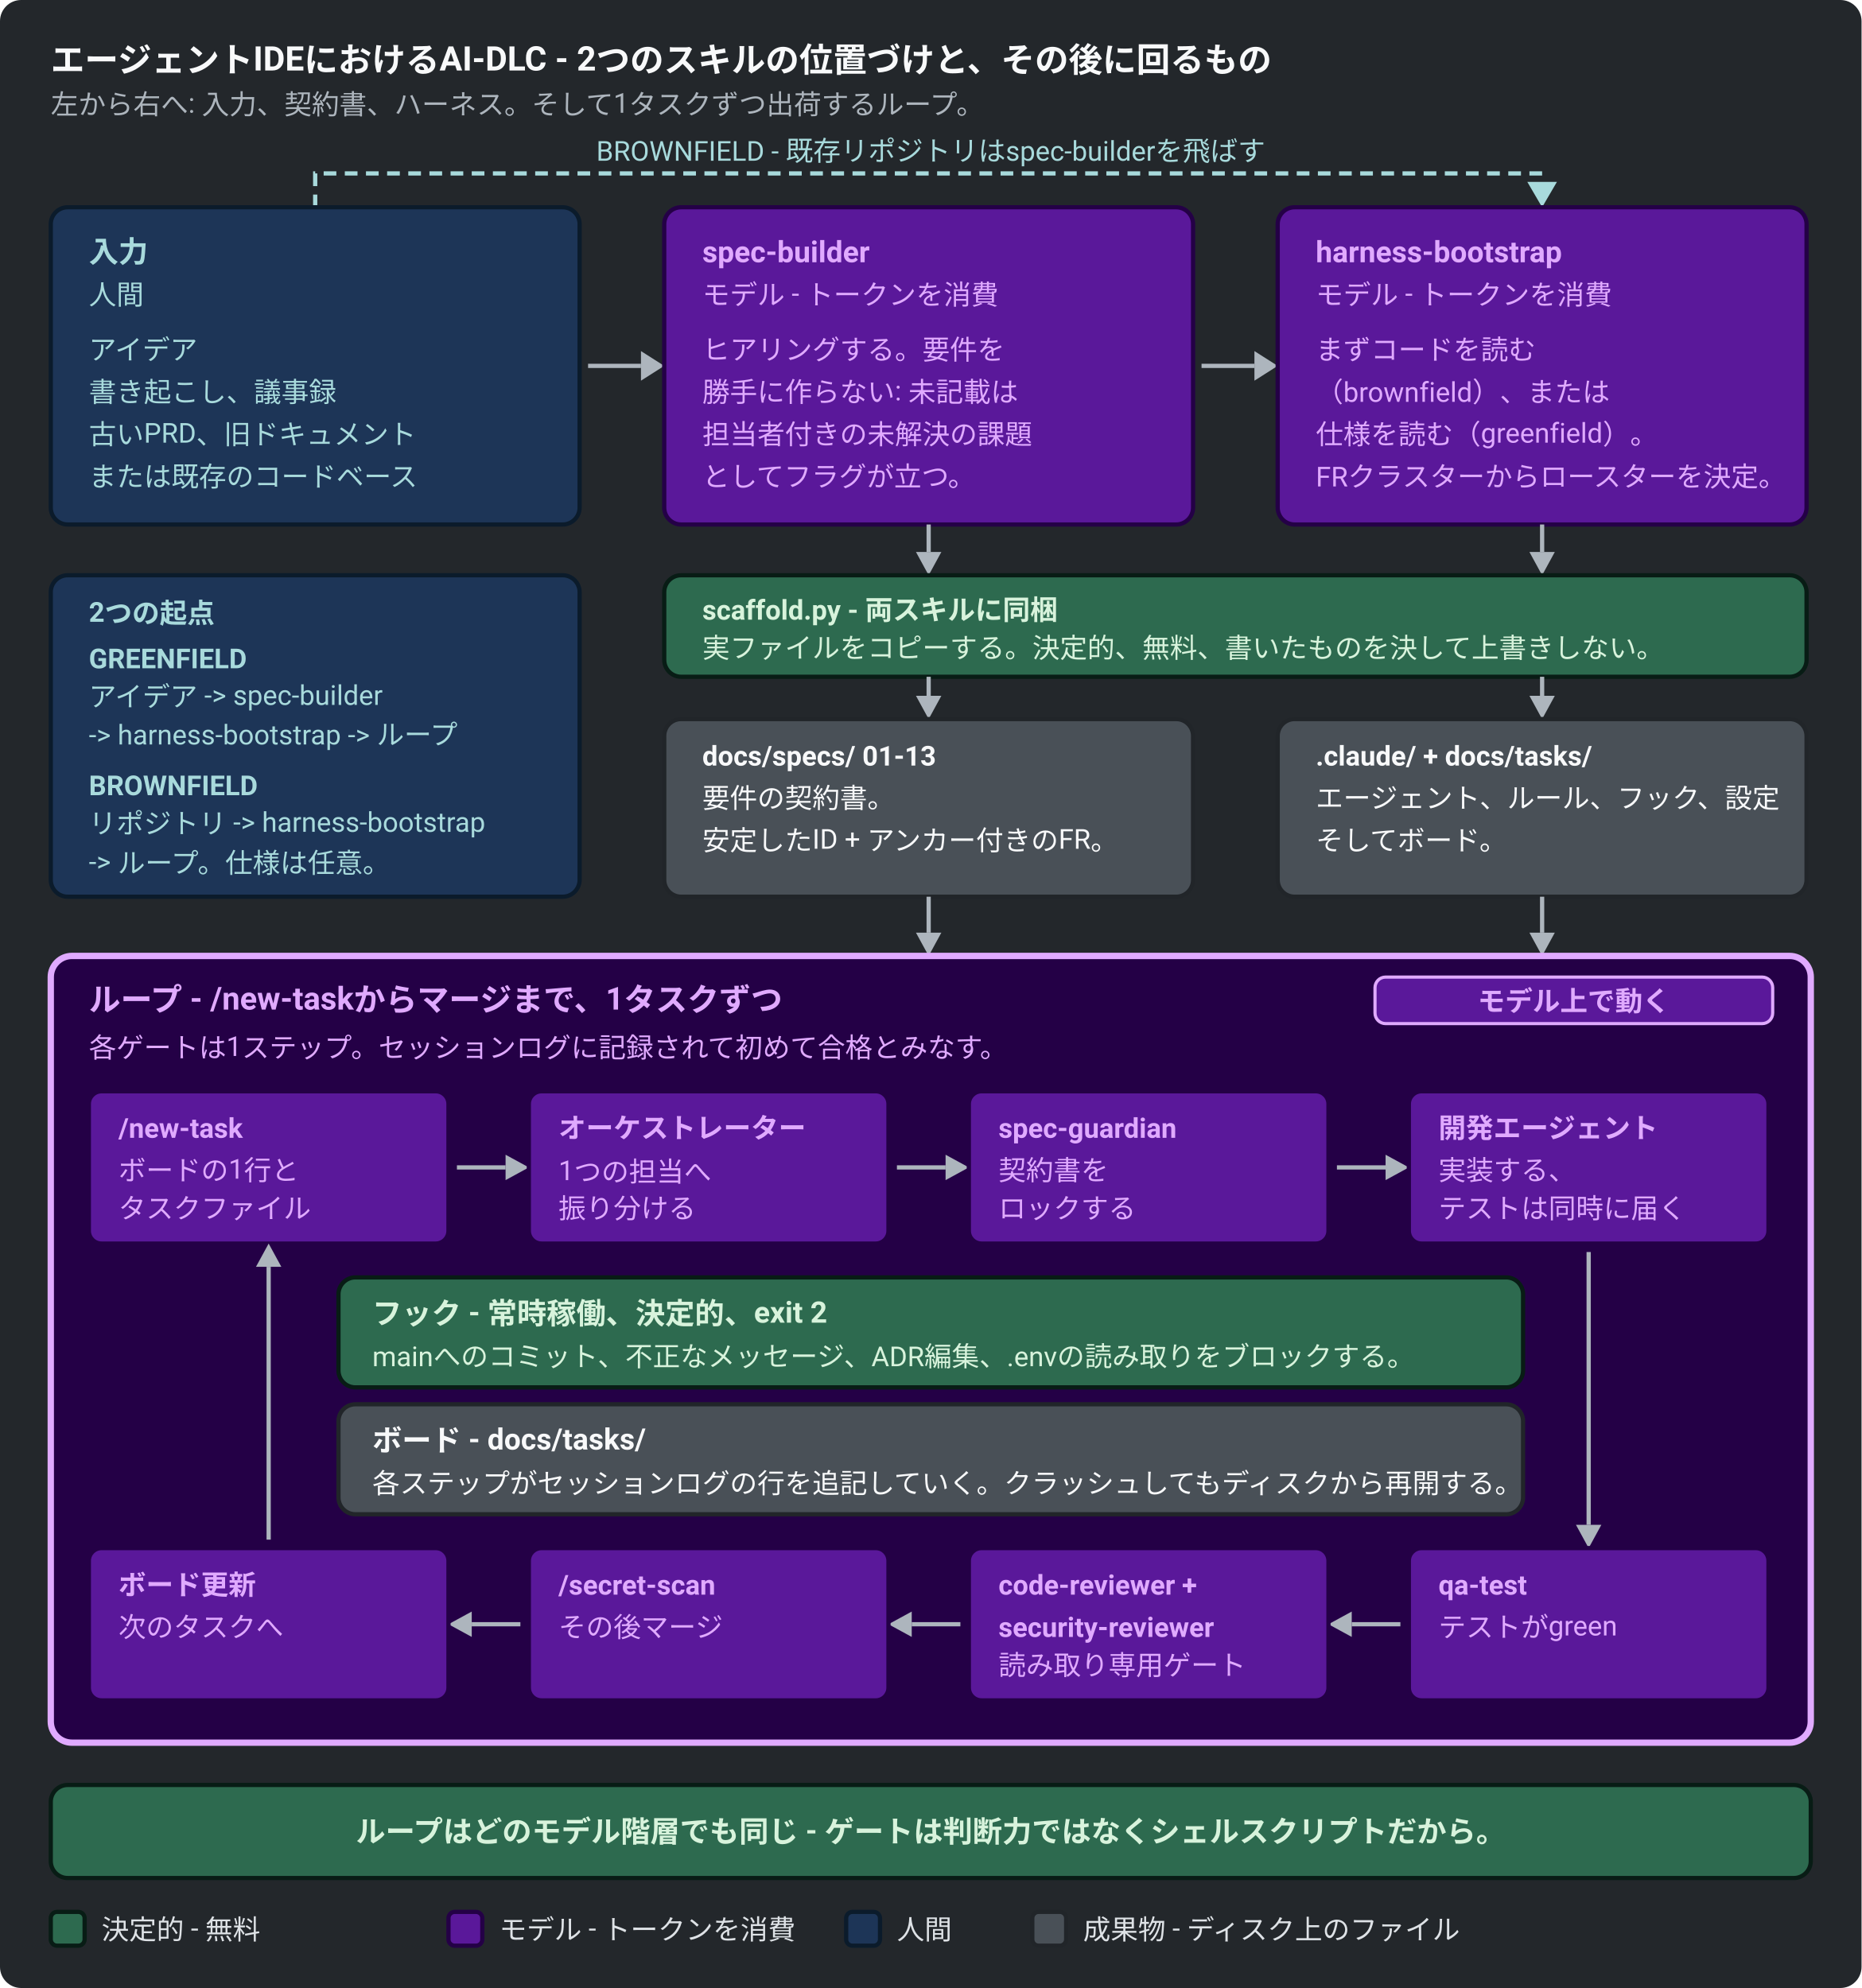
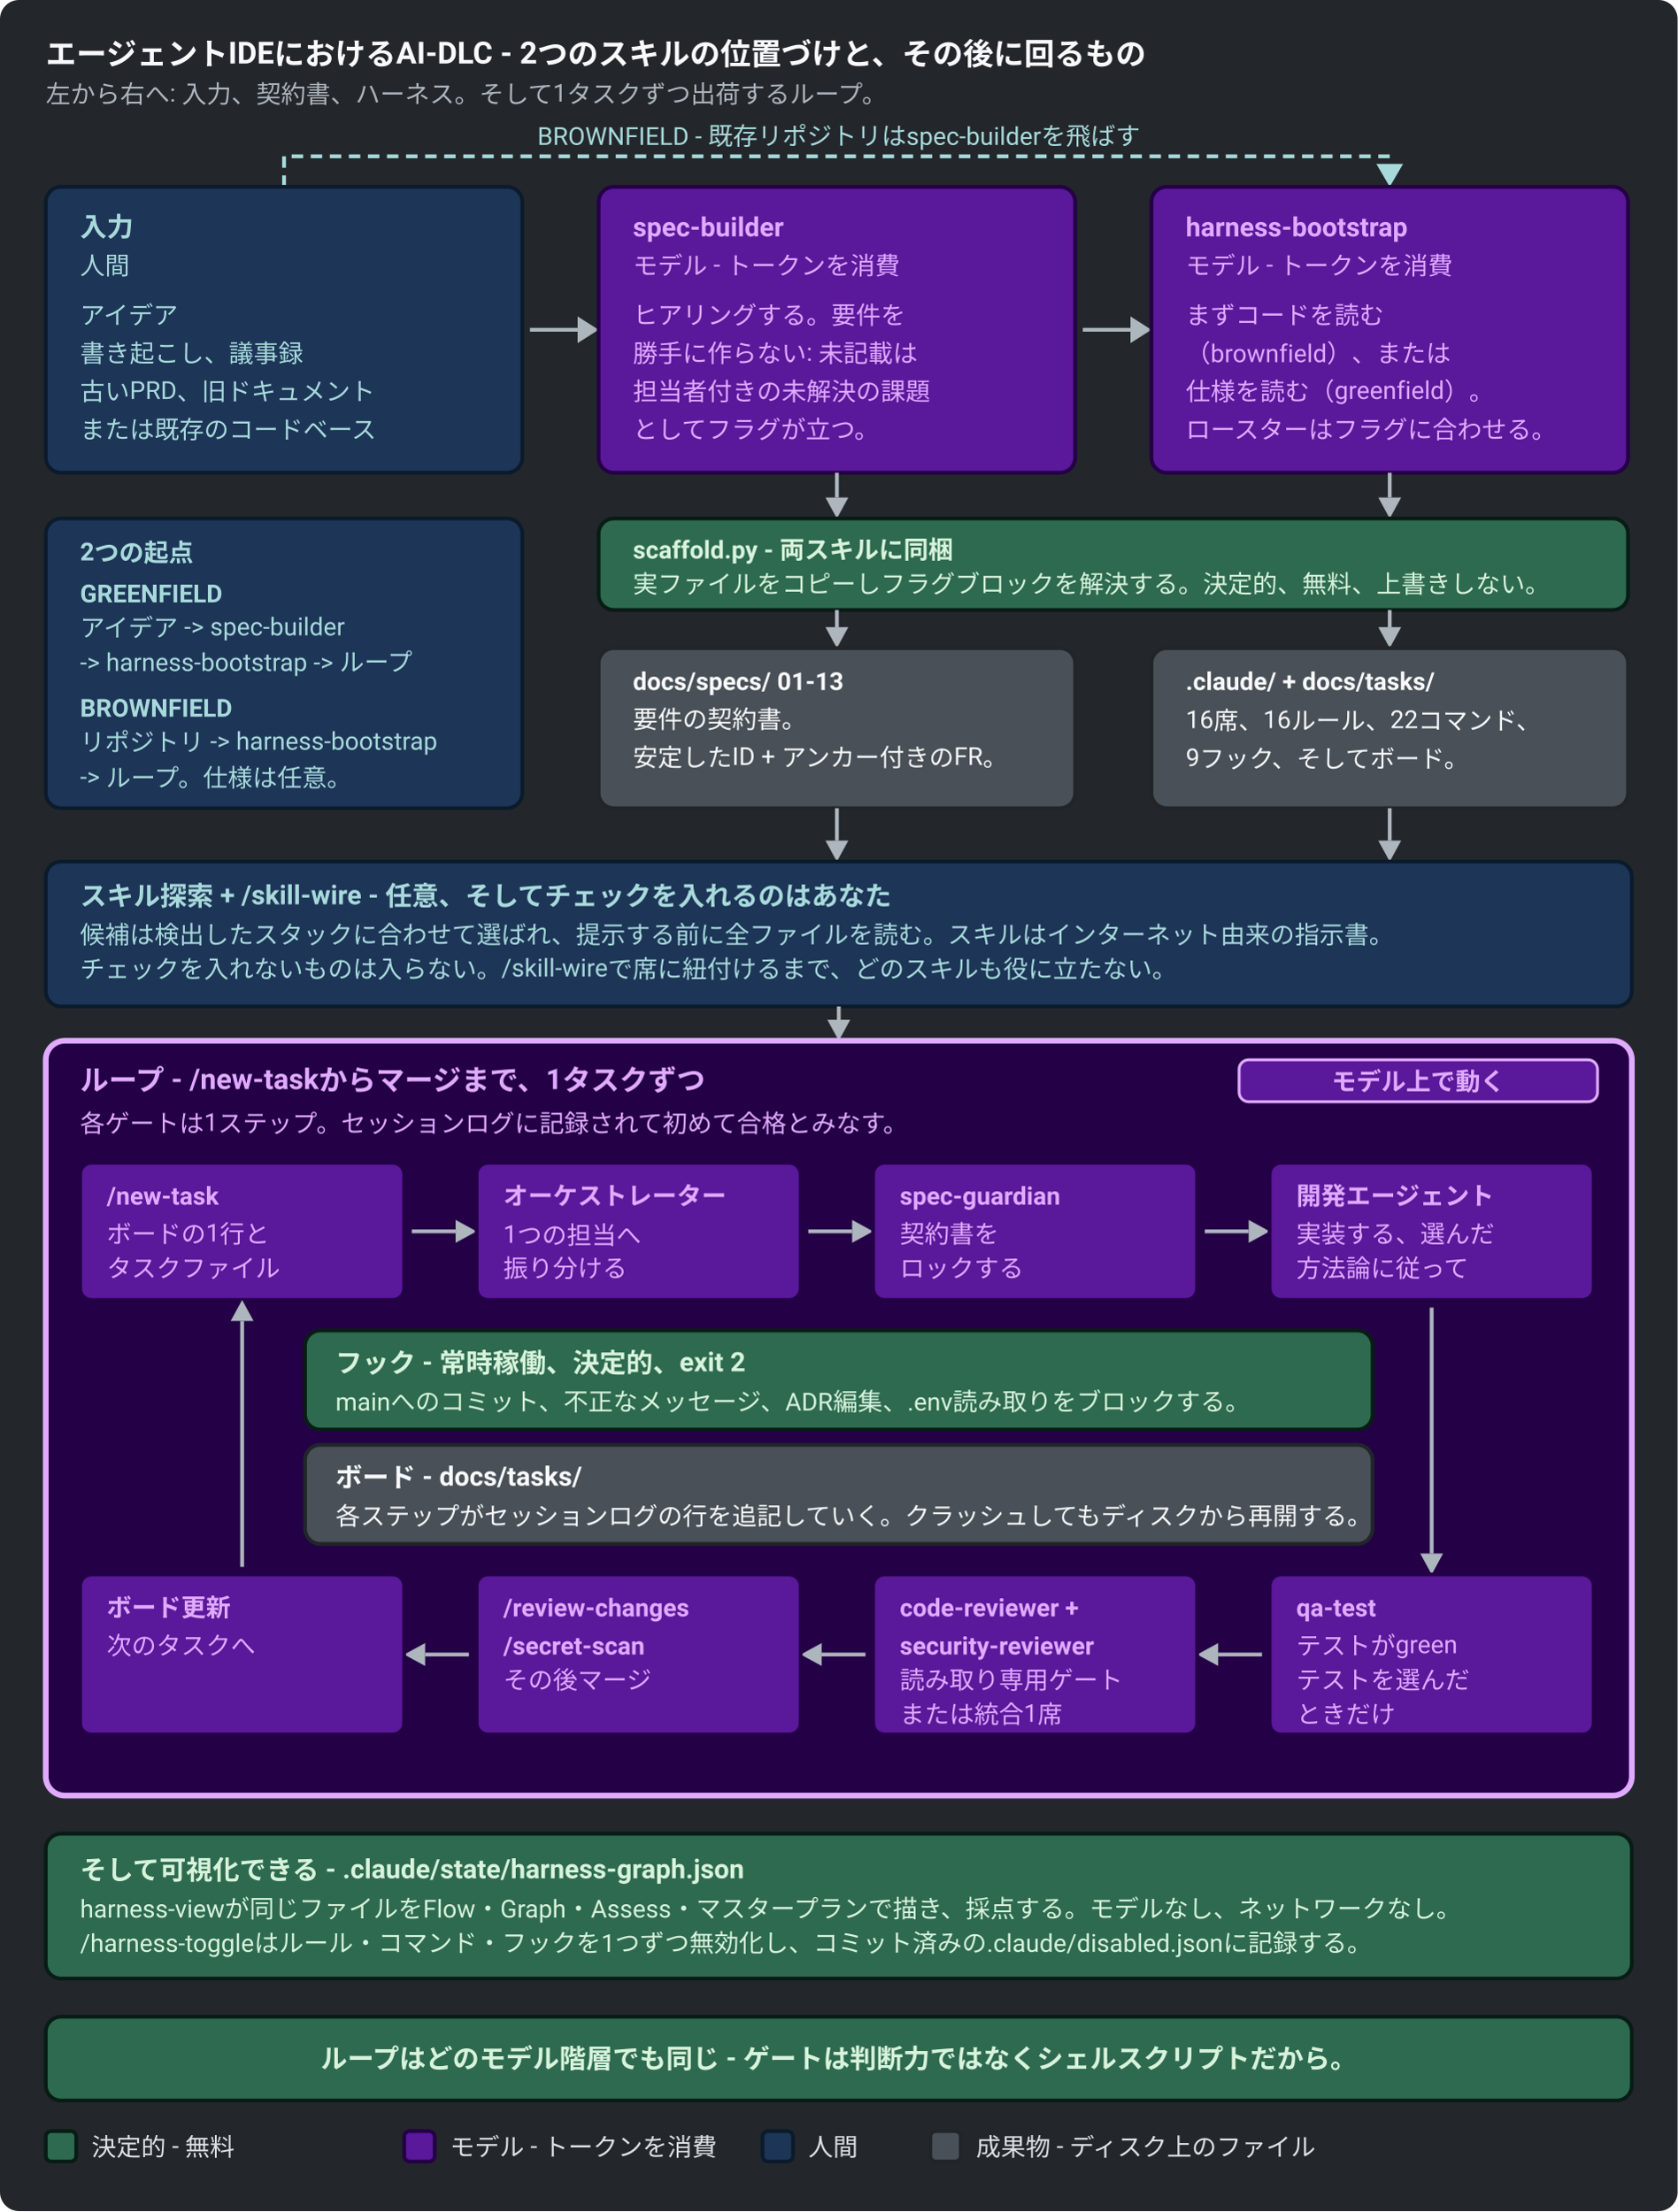
- <svg xmlns="http://www.w3.org/2000/svg" width="880" height="940" viewBox="0 0 880 940" role="img" aria-label="エージェントIDEの中で回るAI駆動開発ライフサイクル、左から右へ。入力は人間から: アイデア、書き起こし、議事録、古いPRD、または既存のコードベース。それはspec-builderに流れ込む、モデル上で動くスキルで、ヒアリングし要件を決して勝手に作らない、未記載のものは担当者付きの未解決の課題としてフラグが立つ。次にharness-bootstrapへ流れる、これもモデル上で動き、brownfieldリポジトリならまずコードを読み、greenfieldなら仕様を読み、機能要件のクラスターからエージェントのロースターを決める。帯の上の破線バイパスはbrownfieldの起点を示し、既存リポジトリはspec-builderを飛ばす。両スキルとも実ファイルをコピーするscaffold.pyを同梱する: 決定的、無料、書いたものを決して上書きしない。ディスク上の成果物はdocs/specsのセクション01から13、要件の契約書、そして.claudeフォルダとdocs/tasks、ボード。それらがループに供給される、モデル上で動くループで: スラッシュnew-task、その後オーケストレーターが振り分け、spec-guardianが契約書をロックし、開発エージェントがテストを先に実装し、qa-testが走り、code-reviewerとsecurity-reviewerが読み取り専用ゲートとして働き、スラッシュsecret-scanが走り、作業がマージされ、ボードが更新され、次のタスクが始まる。ループの内側では常に2つが働いている: フック、決定的でexit 2により、mainへのコミット、不正なコミットメッセージ、ADRの編集、.envの読み取りをブロックする。そしてdocs/tasks配下のボード、各ステップがセッションログの行を進みながら追記し、クラッシュしてもディスクから再開する。ループはどのモデル階層でも同じ、ゲートは判断力ではなくシェルスクリプトだから。" font-family="'Yu Gothic UI', 'Meiryo', ui-sans-serif, system-ui, -apple-system, Segoe UI, Roboto, sans-serif">
-   <rect x="0" y="0" width="880" height="940" rx="10" fill="#23272B" />
+ <svg xmlns="http://www.w3.org/2000/svg" width="880" height="1160" viewBox="0 0 880 1160" role="img" aria-labelledby="dlc-title dlc-desc" font-family="'Yu Gothic UI', 'Meiryo', ui-sans-serif, system-ui, -apple-system, Segoe UI, Roboto, sans-serif">
+   <rect x="0" y="0" width="880" height="1160" rx="10" fill="#23272B" />
  <text x="24" y="34" font-size="16" font-weight="700" fill="#F8F9FA">エージェントIDEにおけるAI-DLC - 2つのスキルの位置づけと、その後に回るもの</text>
  <text x="24" y="54" font-size="13" fill="#ADB5BD">左から右へ: 入力、契約書、ハーネス。そして1タスクずつ出荷するループ。</text>
  <text x="440" y="76" font-size="13" fill="#A8DADC" text-anchor="middle">BROWNFIELD - 既存リポジトリはspec-builderを飛ばす</text>
  <polyline points="149,98 149,82 729,82 729,86" fill="none" stroke="#A8DADC" stroke-width="2" stroke-dasharray="6 4" />
  <polygon points="722,86 736,86 729,98" fill="#A8DADC" />
  <rect x="24" y="98" width="250" height="150" rx="8" fill="#1D3557" stroke="#0B1B2B" stroke-width="2" />
  <text x="42" y="124" font-size="14" font-weight="700" fill="#A8DADC">入力</text>
  <text x="42" y="144" font-size="13" fill="#A8DADC">人間</text>
  <text x="42" y="170" font-size="13" fill="#A8DADC">アイデア</text>
  <text x="42" y="190" font-size="13" fill="#A8DADC">書き起こし、議事録</text>
  <text x="42" y="210" font-size="13" fill="#A8DADC">古いPRD、旧ドキュメント</text>
  <text x="42" y="230" font-size="13" fill="#A8DADC">または既存のコードベース</text>
  <line x1="278" y1="173" x2="303" y2="173" stroke="#ADB5BD" stroke-width="2" fill="none" />
  <polygon points="303,166 314,173 303,180" fill="#ADB5BD" />
  <rect x="314" y="98" width="250" height="150" rx="8" fill="#5A189A" stroke="#240046" stroke-width="2" />
  <text x="332" y="124" font-size="14" font-weight="700" fill="#E0AAFF">spec-builder</text>
  <text x="332" y="144" font-size="13" fill="#E0AAFF">モデル - トークンを消費</text>
  <text x="332" y="170" font-size="13" fill="#E0AAFF">ヒアリングする。要件を</text>
  <text x="332" y="190" font-size="13" fill="#E0AAFF">勝手に作らない: 未記載は</text>
  <text x="332" y="210" font-size="13" fill="#E0AAFF">担当者付きの未解決の課題</text>
  <text x="332" y="230" font-size="13" fill="#E0AAFF">としてフラグが立つ。</text>
  <line x1="568" y1="173" x2="593" y2="173" stroke="#ADB5BD" stroke-width="2" fill="none" />
  <polygon points="593,166 604,173 593,180" fill="#ADB5BD" />
  <rect x="604" y="98" width="250" height="150" rx="8" fill="#5A189A" stroke="#240046" stroke-width="2" />
  <text x="622" y="124" font-size="14" font-weight="700" fill="#E0AAFF">harness-bootstrap</text>
  <text x="622" y="144" font-size="13" fill="#E0AAFF">モデル - トークンを消費</text>
  <text x="622" y="170" font-size="13" fill="#E0AAFF">まずコードを読む</text>
  <text x="622" y="190" font-size="13" fill="#E0AAFF">（brownfield）、または</text>
  <text x="622" y="210" font-size="13" fill="#E0AAFF">仕様を読む（greenfield）。</text>
-   <text x="622" y="230" font-size="13" fill="#E0AAFF">FRクラスターからロースターを決定。</text>
+   <text x="622" y="230" font-size="13" fill="#E0AAFF">ロースターはフラグに合わせる。</text>
  <line x1="439" y1="248" x2="439" y2="261" stroke="#ADB5BD" stroke-width="2" fill="none" />
  <polygon points="433,261 445,261 439,272" fill="#ADB5BD" />
  <line x1="729" y1="248" x2="729" y2="261" stroke="#ADB5BD" stroke-width="2" fill="none" />
  <polygon points="723,261 735,261 729,272" fill="#ADB5BD" />
  <rect x="24" y="272" width="250" height="152" rx="8" fill="#1D3557" stroke="#0B1B2B" stroke-width="2" />
  <text x="42" y="294" font-size="13" font-weight="700" fill="#A8DADC">2つの起点</text>
  <text x="42" y="316" font-size="13" font-weight="700" fill="#A8DADC">GREENFIELD</text>
  <text x="42" y="334" font-size="13" fill="#A8DADC">アイデア -&gt; spec-builder</text>
  <text x="42" y="352" font-size="13" fill="#A8DADC">-&gt; harness-bootstrap -&gt; ループ</text>
  <text x="42" y="376" font-size="13" font-weight="700" fill="#A8DADC">BROWNFIELD</text>
  <text x="42" y="394" font-size="13" fill="#A8DADC">リポジトリ -&gt; harness-bootstrap</text>
  <text x="42" y="412" font-size="13" fill="#A8DADC">-&gt; ループ。仕様は任意。</text>
  <rect x="314" y="272" width="540" height="48" rx="8" fill="#2D6A4F" stroke="#081C15" stroke-width="2" />
  <text x="332" y="293" font-size="13" font-weight="700" fill="#D8F3DC">scaffold.py   -   両スキルに同梱</text>
-   <text x="332" y="311" font-size="13" fill="#D8F3DC">実ファイルをコピーする。決定的、無料、書いたものを決して上書きしない。</text>
+   <text x="332" y="311" font-size="13" fill="#D8F3DC">実ファイルをコピーしフラグブロックを解決する。決定的、無料、上書きしない。</text>
  <line x1="439" y1="320" x2="439" y2="329" stroke="#ADB5BD" stroke-width="2" fill="none" />
  <polygon points="433,329 445,329 439,340" fill="#ADB5BD" />
  <line x1="729" y1="320" x2="729" y2="329" stroke="#ADB5BD" stroke-width="2" fill="none" />
  <polygon points="723,329 735,329 729,340" fill="#ADB5BD" />
  <rect x="314" y="340" width="250" height="84" rx="8" fill="#495057" stroke="#212529" stroke-width="2" />
  <text x="332" y="362" font-size="13" font-weight="700" fill="#F8F9FA">docs/specs/ 01-13</text>
  <text x="332" y="382" font-size="13" fill="#F8F9FA">要件の契約書。</text>
  <text x="332" y="402" font-size="13" fill="#F8F9FA">安定したID + アンカー付きのFR。</text>
  <rect x="604" y="340" width="250" height="84" rx="8" fill="#495057" stroke="#212529" stroke-width="2" />
  <text x="622" y="362" font-size="13" font-weight="700" fill="#F8F9FA">.claude/   +   docs/tasks/</text>
-   <text x="622" y="382" font-size="13" fill="#F8F9FA">エージェント、ルール、フック、設定</text>
-   <text x="622" y="402" font-size="13" fill="#F8F9FA">そしてボード。</text>
+   <text x="622" y="382" font-size="13" fill="#F8F9FA">16席、16ルール、22コマンド、</text>
+   <text x="622" y="402" font-size="13" fill="#F8F9FA">9フック、そしてボード。</text>
  <line x1="439" y1="424" x2="439" y2="441" stroke="#ADB5BD" stroke-width="2" fill="none" />
  <polygon points="433,441 445,441 439,452" fill="#ADB5BD" />
  <line x1="729" y1="424" x2="729" y2="441" stroke="#ADB5BD" stroke-width="2" fill="none" />
  <polygon points="723,441 735,441 729,452" fill="#ADB5BD" />
-   <rect x="24" y="452" width="832" height="372" rx="10" fill="#240046" stroke="#E0AAFF" stroke-width="3" />
-   <text x="42" y="478" font-size="15" font-weight="700" fill="#E0AAFF">ループ   -   /new-taskからマージまで、1タスクずつ</text>
-   <rect x="650" y="462" width="188" height="22" rx="5" fill="#5A189A" stroke="#E0AAFF" stroke-width="1.5" />
-   <text x="744" y="478" font-size="13" font-weight="700" fill="#E0AAFF" text-anchor="middle">モデル上で動く</text>
-   <text x="42" y="500" font-size="13" fill="#E0AAFF">各ゲートは1ステップ。セッションログに記録されて初めて合格とみなす。</text>
-   <rect x="42" y="516" width="170" height="72" rx="6" fill="#5A189A" stroke="#240046" stroke-width="2" />
-   <text x="56" y="538" font-size="13" font-weight="700" fill="#E0AAFF">/new-task</text>
-   <text x="56" y="558" font-size="13" fill="#E0AAFF">ボードの1行と</text>
-   <text x="56" y="576" font-size="13" fill="#E0AAFF">タスクファイル</text>
-   <line x1="216" y1="552" x2="239" y2="552" stroke="#ADB5BD" stroke-width="2" fill="none" />
-   <polygon points="239,546 250,552 239,558" fill="#ADB5BD" />
-   <rect x="250" y="516" width="170" height="72" rx="6" fill="#5A189A" stroke="#240046" stroke-width="2" />
-   <text x="264" y="538" font-size="13" font-weight="700" fill="#E0AAFF">オーケストレーター</text>
-   <text x="264" y="558" font-size="13" fill="#E0AAFF">1つの担当へ</text>
-   <text x="264" y="576" font-size="13" fill="#E0AAFF">振り分ける</text>
-   <line x1="424" y1="552" x2="447" y2="552" stroke="#ADB5BD" stroke-width="2" fill="none" />
-   <polygon points="447,546 458,552 447,558" fill="#ADB5BD" />
-   <rect x="458" y="516" width="170" height="72" rx="6" fill="#5A189A" stroke="#240046" stroke-width="2" />
-   <text x="472" y="538" font-size="13" font-weight="700" fill="#E0AAFF">spec-guardian</text>
-   <text x="472" y="558" font-size="13" fill="#E0AAFF">契約書を</text>
-   <text x="472" y="576" font-size="13" fill="#E0AAFF">ロックする</text>
-   <line x1="632" y1="552" x2="655" y2="552" stroke="#ADB5BD" stroke-width="2" fill="none" />
-   <polygon points="655,546 666,552 655,558" fill="#ADB5BD" />
-   <rect x="666" y="516" width="170" height="72" rx="6" fill="#5A189A" stroke="#240046" stroke-width="2" />
-   <text x="680" y="538" font-size="13" font-weight="700" fill="#E0AAFF">開発エージェント</text>
-   <text x="680" y="558" font-size="13" fill="#E0AAFF">実装する、</text>
-   <text x="680" y="576" font-size="13" fill="#E0AAFF">テストは同時に届く</text>
-   <line x1="751" y1="592" x2="751" y2="721" stroke="#ADB5BD" stroke-width="2" fill="none" />
-   <polygon points="745,721 757,721 751,732" fill="#ADB5BD" />
-   <rect x="160" y="604" width="560" height="52" rx="8" fill="#2D6A4F" stroke="#081C15" stroke-width="2" />
-   <text x="176" y="626" font-size="14" font-weight="700" fill="#D8F3DC">フック   -   常時稼働、決定的、exit 2</text>
-   <text x="176" y="646" font-size="13" fill="#D8F3DC">mainへのコミット、不正なメッセージ、ADR編集、.envの読み取りをブロックする。</text>
-   <rect x="160" y="664" width="560" height="52" rx="8" fill="#495057" stroke="#212529" stroke-width="2" />
-   <text x="176" y="686" font-size="14" font-weight="700" fill="#F8F9FA">ボード   -   docs/tasks/</text>
-   <text x="176" y="706" font-size="13" fill="#F8F9FA">各ステップがセッションログの行を追記していく。クラッシュしてもディスクから再開する。</text>
-   <rect x="666" y="732" width="170" height="72" rx="6" fill="#5A189A" stroke="#240046" stroke-width="2" />
-   <text x="680" y="754" font-size="13" font-weight="700" fill="#E0AAFF">qa-test</text>
-   <text x="680" y="774" font-size="13" fill="#E0AAFF">テストがgreen</text>
-   <line x1="662" y1="768" x2="639" y2="768" stroke="#ADB5BD" stroke-width="2" fill="none" />
-   <polygon points="639,762 628,768 639,774" fill="#ADB5BD" />
-   <rect x="458" y="732" width="170" height="72" rx="6" fill="#5A189A" stroke="#240046" stroke-width="2" />
-   <text x="472" y="754" font-size="13" font-weight="700" fill="#E0AAFF">code-reviewer +</text>
-   <text x="472" y="774" font-size="13" font-weight="700" fill="#E0AAFF">security-reviewer</text>
-   <text x="472" y="792" font-size="13" fill="#E0AAFF">読み取り専用ゲート</text>
-   <line x1="454" y1="768" x2="431" y2="768" stroke="#ADB5BD" stroke-width="2" fill="none" />
-   <polygon points="431,762 420,768 431,774" fill="#ADB5BD" />
-   <rect x="250" y="732" width="170" height="72" rx="6" fill="#5A189A" stroke="#240046" stroke-width="2" />
-   <text x="264" y="754" font-size="13" font-weight="700" fill="#E0AAFF">/secret-scan</text>
-   <text x="264" y="774" font-size="13" fill="#E0AAFF">その後マージ</text>
-   <line x1="246" y1="768" x2="223" y2="768" stroke="#ADB5BD" stroke-width="2" fill="none" />
-   <polygon points="223,762 212,768 223,774" fill="#ADB5BD" />
-   <rect x="42" y="732" width="170" height="72" rx="6" fill="#5A189A" stroke="#240046" stroke-width="2" />
-   <text x="56" y="754" font-size="13" font-weight="700" fill="#E0AAFF">ボード更新</text>
-   <text x="56" y="774" font-size="13" fill="#E0AAFF">次のタスクへ</text>
-   <line x1="127" y1="728" x2="127" y2="599" stroke="#ADB5BD" stroke-width="2" fill="none" />
-   <polygon points="121,599 133,599 127,588" fill="#ADB5BD" />
-   <rect x="24" y="844" width="832" height="44" rx="8" fill="#2D6A4F" stroke="#081C15" stroke-width="2" />
-   <text x="440" y="871" font-size="14" font-weight="700" fill="#D8F3DC" text-anchor="middle">ループはどのモデル階層でも同じ - ゲートは判断力ではなくシェルスクリプトだから。</text>
-   <rect x="24" y="904" width="16" height="16" rx="3" fill="#2D6A4F" stroke="#081C15" stroke-width="2" />
-   <text x="48" y="917" font-size="13" fill="#DEE2E6">決定的 - 無料</text>
-   <rect x="212" y="904" width="16" height="16" rx="3" fill="#5A189A" stroke="#240046" stroke-width="2" />
-   <text x="236" y="917" font-size="13" fill="#DEE2E6">モデル - トークンを消費</text>
-   <rect x="400" y="904" width="16" height="16" rx="3" fill="#1D3557" stroke="#0B1B2B" stroke-width="2" />
-   <text x="424" y="917" font-size="13" fill="#DEE2E6">人間</text>
-   <rect x="488" y="904" width="16" height="16" rx="3" fill="#495057" stroke="#212529" stroke-width="2" />
-   <text x="512" y="917" font-size="13" fill="#DEE2E6">成果物 - ディスク上のファイル</text>
+   <rect x="24" y="452" width="832" height="76" rx="8" fill="#1D3557" stroke="#0B1B2B" stroke-width="2" />
+   <text x="42" y="475" font-size="14" font-weight="700" fill="#A8DADC">スキル探索   +   /skill-wire   -   任意、そしてチェックを入れるのはあなた</text>
+   <text x="42" y="495" font-size="13" fill="#A8DADC">候補は検出したスタックに合わせて選ばれ、提示する前に全ファイルを読む。スキルはインターネット由来の指示書。</text>
+   <text x="42" y="513" font-size="13" fill="#A8DADC">チェックを入れないものは入らない。/skill-wireで席に紐付けるまで、どのスキルも役に立たない。</text>
+   <line x1="440" y1="528" x2="440" y2="535" stroke="#ADB5BD" stroke-width="2" fill="none" />
+   <polygon points="434,535 446,535 440,546" fill="#ADB5BD" />
+   <rect x="24" y="546" width="832" height="396" rx="10" fill="#240046" stroke="#E0AAFF" stroke-width="3" />
+   <text x="42" y="572" font-size="15" font-weight="700" fill="#E0AAFF">ループ   -   /new-taskからマージまで、1タスクずつ</text>
+   <rect x="650" y="556" width="188" height="22" rx="5" fill="#5A189A" stroke="#E0AAFF" stroke-width="1.5" />
+   <text x="744" y="572" font-size="13" font-weight="700" fill="#E0AAFF" text-anchor="middle">モデル上で動く</text>
+   <text x="42" y="594" font-size="13" fill="#E0AAFF">各ゲートは1ステップ。セッションログに記録されて初めて合格とみなす。</text>
+   <rect x="42" y="610" width="170" height="72" rx="6" fill="#5A189A" stroke="#240046" stroke-width="2" />
+   <text x="56" y="632" font-size="13" font-weight="700" fill="#E0AAFF">/new-task</text>
+   <text x="56" y="652" font-size="13" fill="#E0AAFF">ボードの1行と</text>
+   <text x="56" y="670" font-size="13" fill="#E0AAFF">タスクファイル</text>
+   <line x1="216" y1="646" x2="239" y2="646" stroke="#ADB5BD" stroke-width="2" fill="none" />
+   <polygon points="239,640 250,646 239,652" fill="#ADB5BD" />
+   <rect x="250" y="610" width="170" height="72" rx="6" fill="#5A189A" stroke="#240046" stroke-width="2" />
+   <text x="264" y="632" font-size="13" font-weight="700" fill="#E0AAFF">オーケストレーター</text>
+   <text x="264" y="652" font-size="13" fill="#E0AAFF">1つの担当へ</text>
+   <text x="264" y="670" font-size="13" fill="#E0AAFF">振り分ける</text>
+   <line x1="424" y1="646" x2="447" y2="646" stroke="#ADB5BD" stroke-width="2" fill="none" />
+   <polygon points="447,640 458,646 447,652" fill="#ADB5BD" />
+   <rect x="458" y="610" width="170" height="72" rx="6" fill="#5A189A" stroke="#240046" stroke-width="2" />
+   <text x="472" y="632" font-size="13" font-weight="700" fill="#E0AAFF">spec-guardian</text>
+   <text x="472" y="652" font-size="13" fill="#E0AAFF">契約書を</text>
+   <text x="472" y="670" font-size="13" fill="#E0AAFF">ロックする</text>
+   <line x1="632" y1="646" x2="655" y2="646" stroke="#ADB5BD" stroke-width="2" fill="none" />
+   <polygon points="655,640 666,646 655,652" fill="#ADB5BD" />
+   <rect x="666" y="610" width="170" height="72" rx="6" fill="#5A189A" stroke="#240046" stroke-width="2" />
+   <text x="680" y="632" font-size="13" font-weight="700" fill="#E0AAFF">開発エージェント</text>
+   <text x="680" y="652" font-size="13" fill="#E0AAFF">実装する、選んだ</text>
+   <text x="680" y="670" font-size="13" fill="#E0AAFF">方法論に従って</text>
+   <line x1="751" y1="686" x2="751" y2="815" stroke="#ADB5BD" stroke-width="2" fill="none" />
+   <polygon points="745,815 757,815 751,826" fill="#ADB5BD" />
+   <rect x="160" y="698" width="560" height="52" rx="8" fill="#2D6A4F" stroke="#081C15" stroke-width="2" />
+   <text x="176" y="720" font-size="14" font-weight="700" fill="#D8F3DC">フック   -   常時稼働、決定的、exit 2</text>
+   <text x="176" y="740" font-size="13" fill="#D8F3DC">mainへのコミット、不正なメッセージ、ADR編集、.env読み取りをブロックする。</text>
+   <rect x="160" y="758" width="560" height="52" rx="8" fill="#495057" stroke="#212529" stroke-width="2" />
+   <text x="176" y="780" font-size="14" font-weight="700" fill="#F8F9FA">ボード   -   docs/tasks/</text>
+   <text x="176" y="800" font-size="13" fill="#F8F9FA">各ステップがセッションログの行を追記していく。クラッシュしてもディスクから再開する。</text>
+   <rect x="666" y="826" width="170" height="84" rx="6" fill="#5A189A" stroke="#240046" stroke-width="2" />
+   <text x="680" y="848" font-size="13" font-weight="700" fill="#E0AAFF">qa-test</text>
+   <text x="680" y="868" font-size="13" fill="#E0AAFF">テストがgreen</text>
+   <text x="680" y="886" font-size="13" fill="#E0AAFF">テストを選んだ</text>
+   <text x="680" y="904" font-size="13" fill="#E0AAFF">ときだけ</text>
+   <line x1="662" y1="868" x2="639" y2="868" stroke="#ADB5BD" stroke-width="2" fill="none" />
+   <polygon points="639,862 628,868 639,874" fill="#ADB5BD" />
+   <rect x="458" y="826" width="170" height="84" rx="6" fill="#5A189A" stroke="#240046" stroke-width="2" />
+   <text x="472" y="848" font-size="13" font-weight="700" fill="#E0AAFF">code-reviewer +</text>
+   <text x="472" y="868" font-size="13" font-weight="700" fill="#E0AAFF">security-reviewer</text>
+   <text x="472" y="886" font-size="13" fill="#E0AAFF">読み取り専用ゲート</text>
+   <text x="472" y="904" font-size="13" fill="#E0AAFF">または統合1席</text>
+   <line x1="454" y1="868" x2="431" y2="868" stroke="#ADB5BD" stroke-width="2" fill="none" />
+   <polygon points="431,862 420,868 431,874" fill="#ADB5BD" />
+   <rect x="250" y="826" width="170" height="84" rx="6" fill="#5A189A" stroke="#240046" stroke-width="2" />
+   <text x="264" y="848" font-size="13" font-weight="700" fill="#E0AAFF">/review-changes</text>
+   <text x="264" y="868" font-size="13" font-weight="700" fill="#E0AAFF">/secret-scan</text>
+   <text x="264" y="886" font-size="13" fill="#E0AAFF">その後マージ</text>
+   <line x1="246" y1="868" x2="223" y2="868" stroke="#ADB5BD" stroke-width="2" fill="none" />
+   <polygon points="223,862 212,868 223,874" fill="#ADB5BD" />
+   <rect x="42" y="826" width="170" height="84" rx="6" fill="#5A189A" stroke="#240046" stroke-width="2" />
+   <text x="56" y="848" font-size="13" font-weight="700" fill="#E0AAFF">ボード更新</text>
+   <text x="56" y="868" font-size="13" fill="#E0AAFF">次のタスクへ</text>
+   <line x1="127" y1="822" x2="127" y2="693" stroke="#ADB5BD" stroke-width="2" fill="none" />
+   <polygon points="121,693 133,693 127,682" fill="#ADB5BD" />
+   <rect x="24" y="962" width="832" height="76" rx="8" fill="#2D6A4F" stroke="#081C15" stroke-width="2" />
+   <text x="42" y="986" font-size="14" font-weight="700" fill="#D8F3DC">そして可視化できる   -   .claude/state/harness-graph.json</text>
+   <text x="42" y="1006" font-size="13" fill="#D8F3DC">harness-viewが同じファイルをFlow・Graph・Assess・マスタープランで描き、採点する。モデルなし、ネットワークなし。</text>
+   <text x="42" y="1024" font-size="13" fill="#D8F3DC">/harness-toggleはルール・コマンド・フックを1つずつ無効化し、コミット済みの.claude/disabled.jsonに記録する。</text>
+   <rect x="24" y="1058" width="832" height="44" rx="8" fill="#2D6A4F" stroke="#081C15" stroke-width="2" />
+   <text x="440" y="1085" font-size="14" font-weight="700" fill="#D8F3DC" text-anchor="middle">ループはどのモデル階層でも同じ - ゲートは判断力ではなくシェルスクリプトだから。</text>
+   <rect x="24" y="1118" width="16" height="16" rx="3" fill="#2D6A4F" stroke="#081C15" stroke-width="2" />
+   <text x="48" y="1131" font-size="13" fill="#DEE2E6">決定的 - 無料</text>
+   <rect x="212" y="1118" width="16" height="16" rx="3" fill="#5A189A" stroke="#240046" stroke-width="2" />
+   <text x="236" y="1131" font-size="13" fill="#DEE2E6">モデル - トークンを消費</text>
+   <rect x="400" y="1118" width="16" height="16" rx="3" fill="#1D3557" stroke="#0B1B2B" stroke-width="2" />
+   <text x="424" y="1131" font-size="13" fill="#DEE2E6">人間</text>
+   <rect x="488" y="1118" width="16" height="16" rx="3" fill="#495057" stroke="#212529" stroke-width="2" />
+   <text x="512" y="1131" font-size="13" fill="#DEE2E6">成果物 - ディスク上のファイル</text>
</svg>
